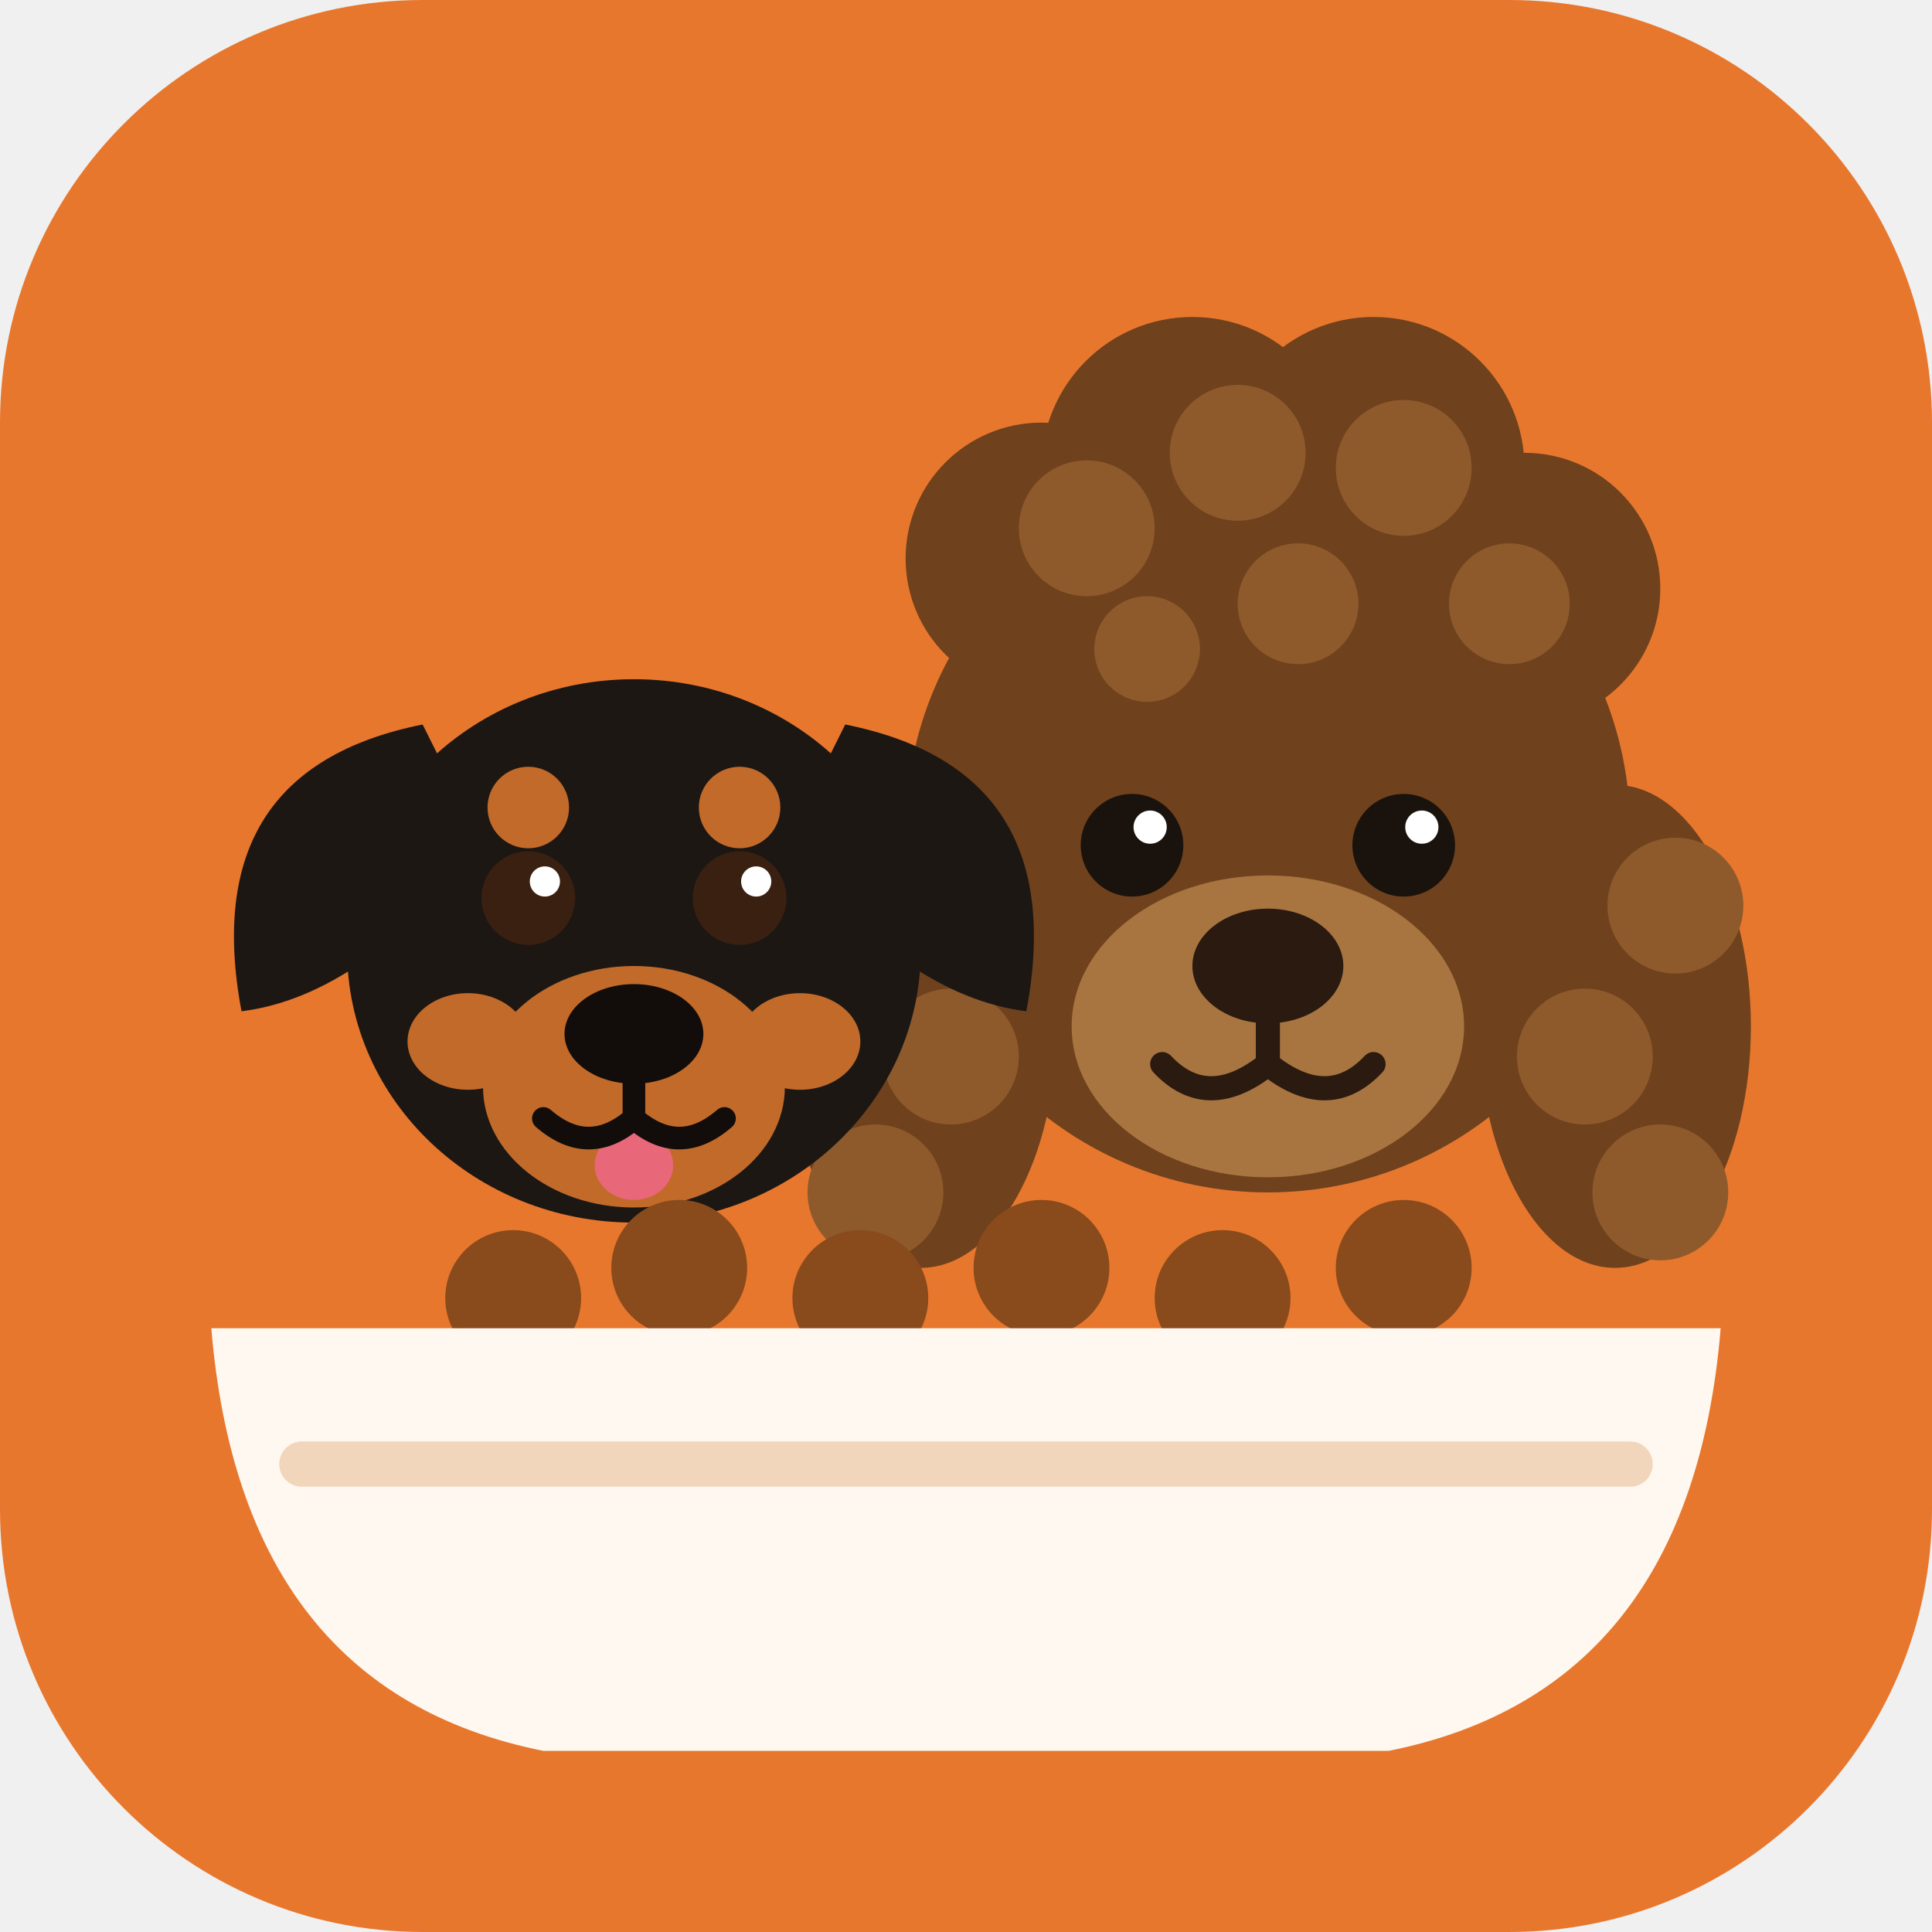
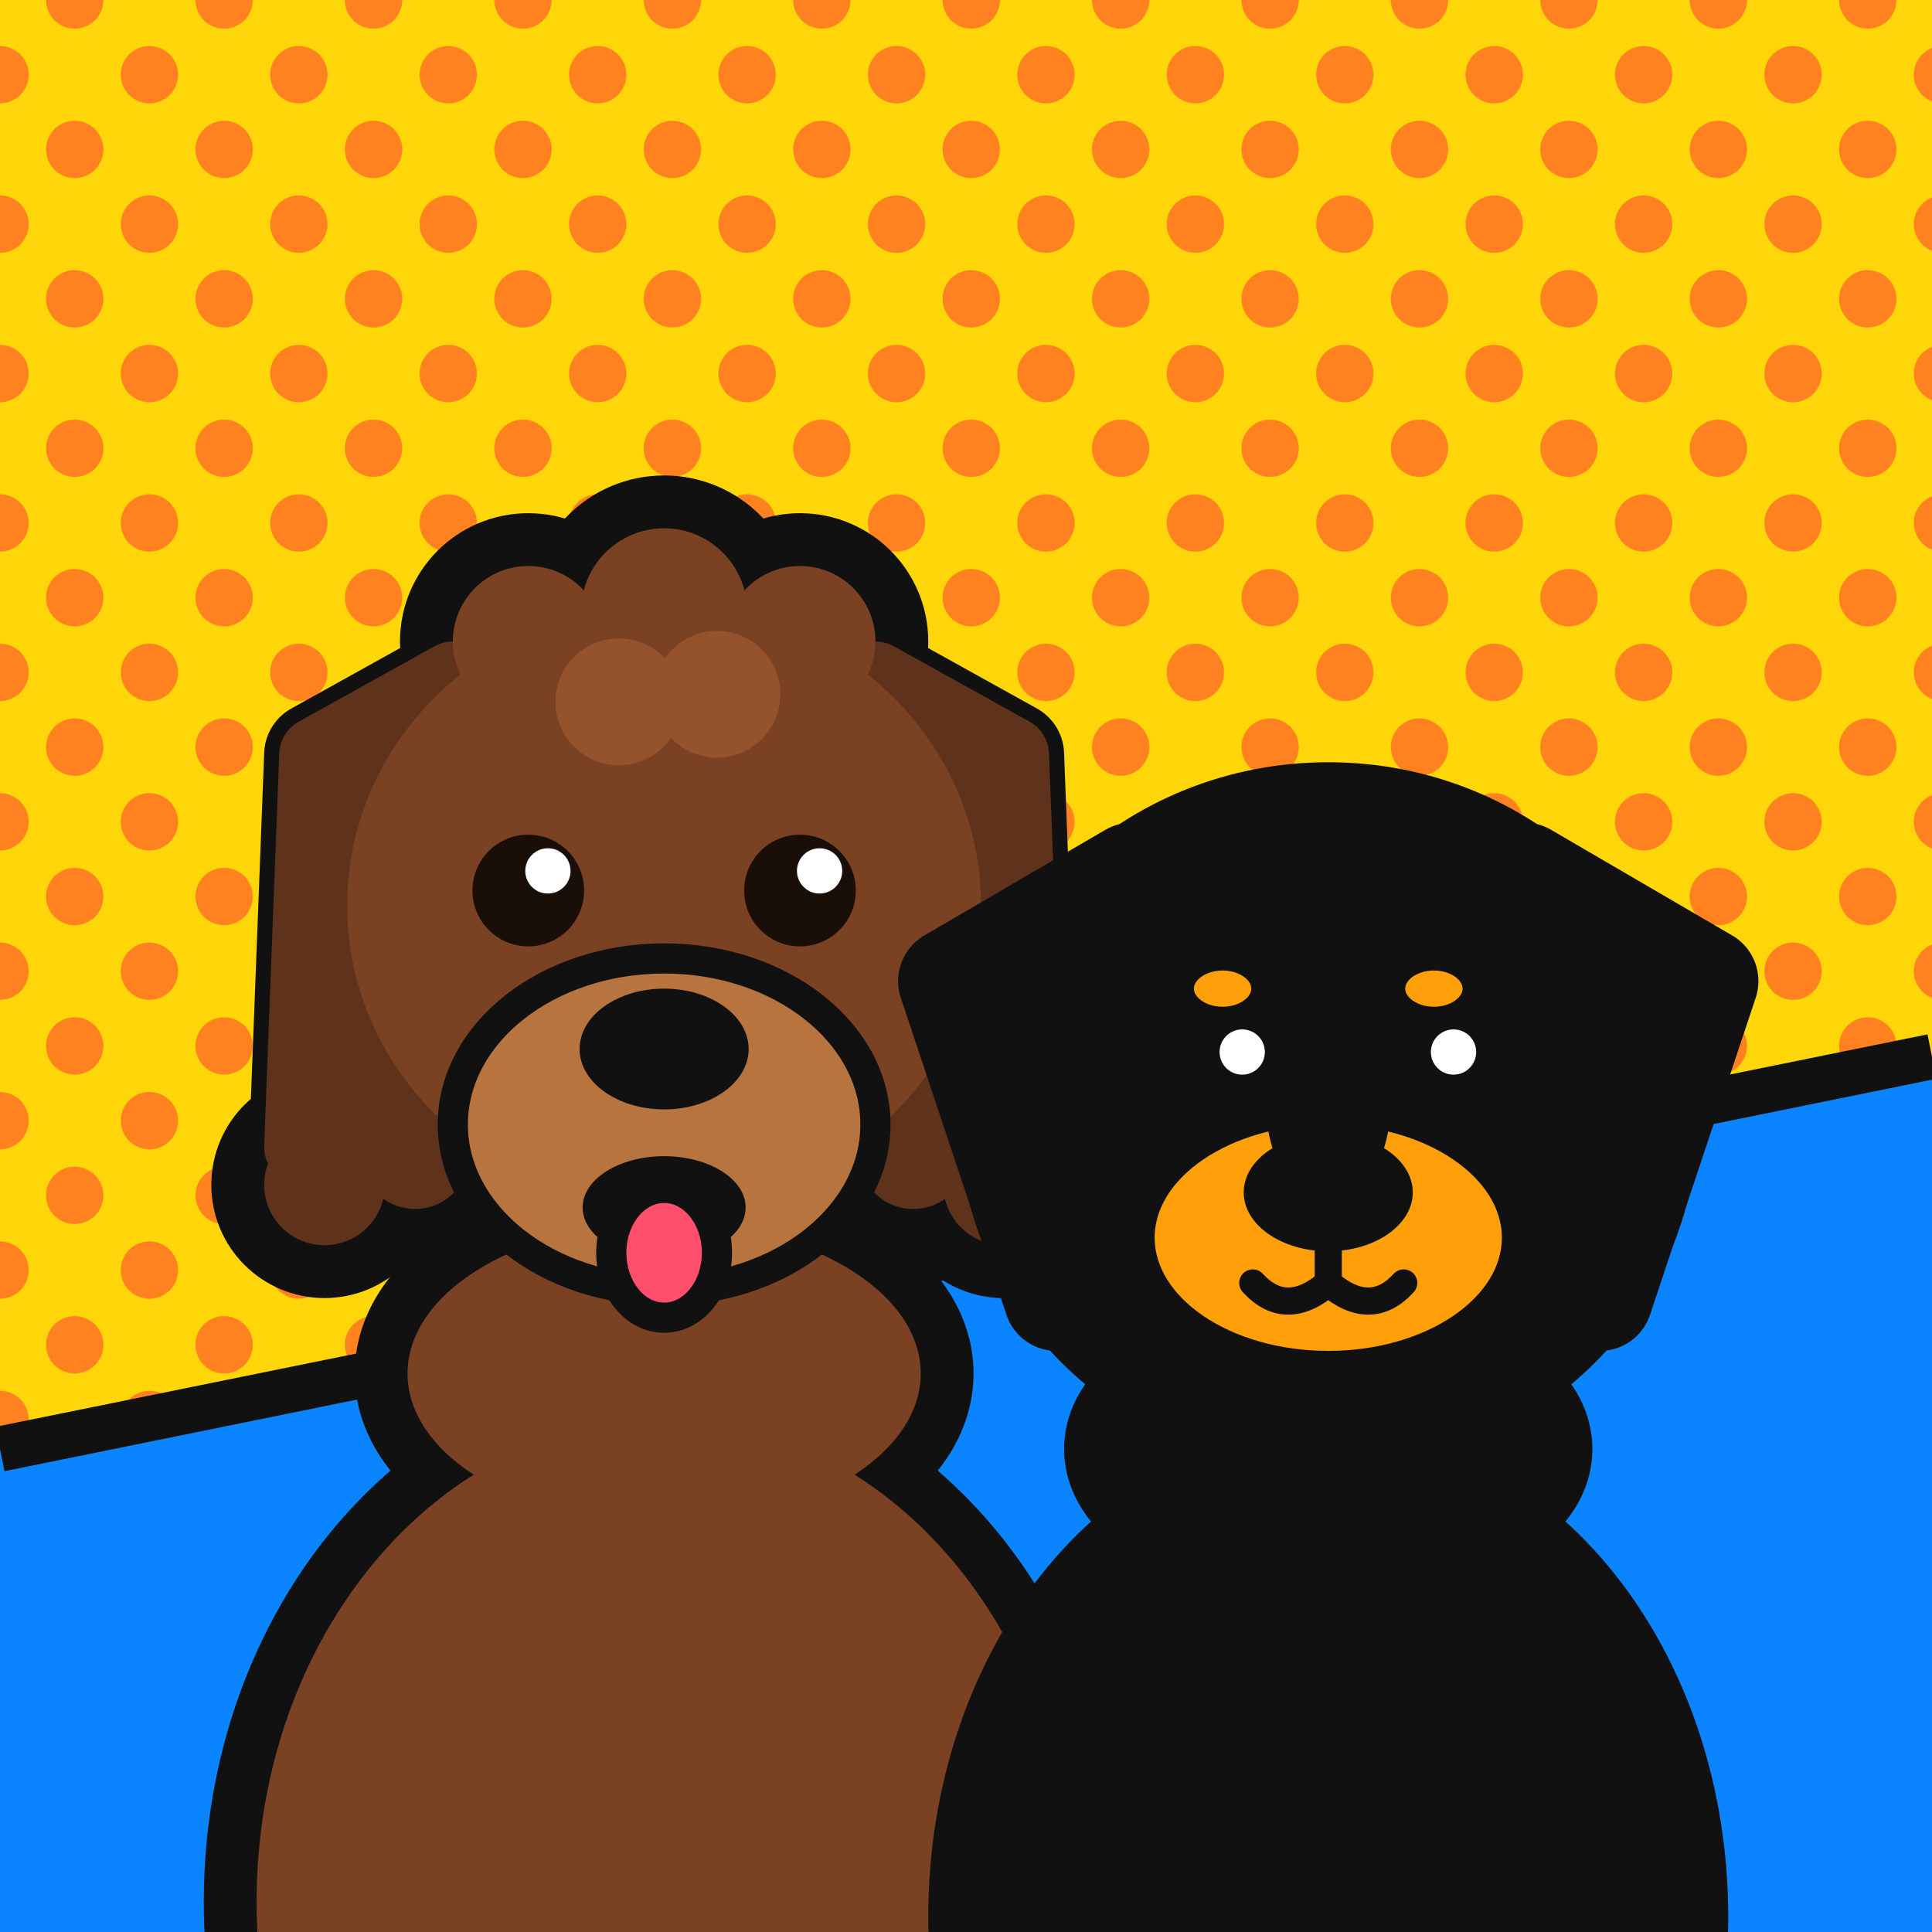
<svg xmlns="http://www.w3.org/2000/svg" viewBox="0 0 128 128">
-   <rect width="128" height="128" rx="28" fill="#e8772e" />
-   <g fill="#6f411d">
-     <ellipse cx="61" cy="68" rx="9" ry="16" />
-     <ellipse cx="107" cy="68" rx="9" ry="16" />
-     <circle cx="84" cy="55" r="24" />
-     <circle cx="69" cy="37" r="9" />
-     <circle cx="79" cy="31" r="10" />
-     <circle cx="91" cy="31" r="10" />
-     <circle cx="101" cy="39" r="9" />
+   <defs>
+     <pattern id="dots" width="7" height="7" patternUnits="userSpaceOnUse" patternTransform="rotate(45)">
+       <circle cx="3.5" cy="3.5" r="1.9" fill="#ff3b30" />
+     </pattern>
+   </defs>
+   <rect width="128" height="128" fill="#ffd60a" />
+   <rect width="128" height="128" fill="url(#dots)" opacity="0.55" />
+   <path d="M0 96L128 70V128H0z" fill="#0a84ff" />
+   <path d="M0 96L128 70" stroke="#111" stroke-width="3" />
+   <g stroke="#111" stroke-width="7" stroke-linejoin="round">
+     <polygon points="30,45 21,50 20,76 30,73" fill="#111" stroke-linejoin="round" />
+     <polygon points="58,45 67,50 68,76 58,73" fill="#111" stroke-linejoin="round" />
+     <circle cx="21.5" cy="78.5" r="4" fill="#111" />
+     <circle cx="27.5" cy="76.5" r="3.6" fill="#111" />
+     <circle cx="66.5" cy="78.5" r="4" fill="#111" />
+     <circle cx="60.5" cy="76.5" r="3.6" fill="#111" />
+     <ellipse cx="44" cy="126" rx="27" ry="32" fill="#111" />
+     <ellipse cx="44" cy="91" rx="17" ry="10" fill="#111" />
+     <ellipse cx="44" cy="60" rx="21" ry="20" fill="#111" />
+     <circle cx="35" cy="42.5" r="5" fill="#111" />
+     <circle cx="44" cy="40.5" r="5.5" fill="#111" />
+     <circle cx="53" cy="42.5" r="5" fill="#111" />
  </g>
-   <g fill="#8e5a2c">
-     <circle cx="57" cy="60" r="4.5" />
-     <circle cx="63" cy="70" r="4.5" />
-     <circle cx="58" cy="79" r="4.5" />
-     <circle cx="111" cy="60" r="4.5" />
-     <circle cx="105" cy="70" r="4.5" />
-     <circle cx="110" cy="79" r="4.5" />
-     <circle cx="72" cy="35" r="4.5" />
-     <circle cx="82" cy="30" r="4.5" />
-     <circle cx="93" cy="31" r="4.5" />
-     <circle cx="100" cy="40" r="4" />
-     <circle cx="86" cy="40" r="4" />
-     <circle cx="76" cy="43" r="3.5" />
+   <polygon points="30,45 21,50 20,76 30,73" fill="#5e321b" stroke="#5e321b" stroke-width="5" stroke-linejoin="round" />
+   <polygon points="58,45 67,50 68,76 58,73" fill="#5e321b" stroke="#5e321b" stroke-width="5" stroke-linejoin="round" />
+   <circle cx="21.5" cy="78.5" r="4" fill="#5e321b" />
+   <circle cx="27.5" cy="76.5" r="3.6" fill="#5e321b" />
+   <circle cx="66.5" cy="78.5" r="4" fill="#5e321b" />
+   <circle cx="60.5" cy="76.5" r="3.6" fill="#5e321b" />
+   <ellipse cx="44" cy="126" rx="27" ry="32" fill="#7a4122" />
+   <ellipse cx="44" cy="91" rx="17" ry="10" fill="#7a4122" />
+   <ellipse cx="44" cy="60" rx="21" ry="20" fill="#7a4122" />
+   <circle cx="35" cy="42.5" r="5" fill="#7a4122" />
+   <circle cx="44" cy="40.5" r="5.5" fill="#7a4122" />
+   <circle cx="53" cy="42.5" r="5" fill="#7a4122" />
+   <circle cx="41" cy="46.5" r="4.2" fill="#94532c" />
+   <circle cx="47.5" cy="46" r="4.2" fill="#94532c" />
+   <ellipse cx="44" cy="74.5" rx="14" ry="11" fill="#b8743f" stroke="#111" stroke-width="2" />
+   <ellipse cx="44" cy="80" rx="5.4" ry="3.4" fill="#111" />
+   <ellipse cx="44" cy="83" rx="3.5" ry="4.3" fill="#ff4f6d" stroke="#111" stroke-width="2" />
+   <ellipse cx="44" cy="69.5" rx="5.6" ry="4" fill="#111" />
+   <circle cx="35" cy="59" r="3.7" fill="#1a0e08" />
+   <circle cx="53" cy="59" r="3.7" fill="#1a0e08" />
+   <g stroke="#111" stroke-width="7" stroke-linejoin="round">
+     <polygon points="75,58 63,65 70,86" fill="#111" stroke-linejoin="round" />
+     <polygon points="101,58 113,65 106,86" fill="#111" stroke-linejoin="round" />
+     <ellipse cx="88" cy="127" rx="23" ry="29" fill="#111" />
+     <ellipse cx="88" cy="96" rx="14" ry="7" fill="#111" />
+     <ellipse cx="88" cy="74" rx="21" ry="20" fill="#111" />
  </g>
-   <ellipse cx="84" cy="68" rx="13" ry="10" fill="#a8743f" />
-   <circle cx="75" cy="56" r="3.4" fill="#1a120c" />
-   <circle cx="93" cy="56" r="3.4" fill="#1a120c" />
-   <circle cx="76.2" cy="54.8" r="1.1" fill="#fff" />
-   <circle cx="94.2" cy="54.8" r="1.1" fill="#fff" />
-   <ellipse cx="84" cy="64" rx="5" ry="3.8" fill="#2a1a10" />
-   <path d="M84 67.5v3m0 0q-4 3.2-7 0m7 0q4 3.2 7 0" fill="none" stroke="#2a1a10" stroke-width="1.6" stroke-linecap="round" />
-   <g fill="#1d1714">
-     <path d="M28 48Q13 51 16 67Q24 66 32 56Z" />
-     <path d="M56 48Q71 51 68 67Q60 66 52 56Z" />
-     <ellipse cx="42" cy="63" rx="19" ry="18" />
-   </g>
-   <g fill="#c26a2a">
-     <circle cx="35" cy="53.5" r="2.7" />
-     <circle cx="49" cy="53.5" r="2.7" />
-     <ellipse cx="31" cy="69" rx="4" ry="3.2" />
-     <ellipse cx="53" cy="69" rx="4" ry="3.2" />
-     <ellipse cx="42" cy="72" rx="10" ry="8" />
-   </g>
-   <circle cx="35" cy="59.5" r="3.1" fill="#3a2010" />
-   <circle cx="49" cy="59.5" r="3.1" fill="#3a2010" />
-   <circle cx="36.1" cy="58.4" r="1" fill="#fff" />
-   <circle cx="50.1" cy="58.4" r="1" fill="#fff" />
-   <ellipse cx="42" cy="68.5" rx="4.6" ry="3.3" fill="#120d0a" />
-   <ellipse cx="42" cy="77.2" rx="2.6" ry="2.3" fill="#e8687a" />
-   <path d="M42 71.5v2.6m0 0q-3 2.6-6 0m6 0q3 2.6 6 0" fill="none" stroke="#120d0a" stroke-width="1.5" stroke-linecap="round" />
-   <g fill="#8a4b1c">
-     <circle cx="34" cy="86" r="4.5" />
-     <circle cx="45" cy="84" r="4.5" />
-     <circle cx="57" cy="86" r="4.5" />
-     <circle cx="69" cy="84" r="4.5" />
-     <circle cx="81" cy="86" r="4.5" />
-     <circle cx="93" cy="84" r="4.5" />
-   </g>
-   <path d="M14 88H114Q112 112 92 116H36Q16 112 14 88Z" fill="#fff8f0" />
-   <path d="M20 97H108" stroke="#f1d6bb" stroke-width="3" stroke-linecap="round" />
+   <polygon points="75,58 63,65 70,86" fill="#111" stroke="#111" stroke-width="5" stroke-linejoin="round" />
+   <polygon points="101,58 113,65 106,86" fill="#111" stroke="#111" stroke-width="5" stroke-linejoin="round" />
+   <ellipse cx="88" cy="127" rx="23" ry="29" fill="#111" />
+   <ellipse cx="88" cy="96" rx="14" ry="7" fill="#111" />
+   <ellipse cx="88" cy="74" rx="21" ry="20" fill="#111" />
+   <ellipse cx="81" cy="65.5" rx="2.9" ry="2.2" fill="#ff9f0a" stroke="#111" stroke-width="2" />
+   <ellipse cx="95" cy="65.5" rx="2.9" ry="2.2" fill="#ff9f0a" stroke="#111" stroke-width="2" />
+   <ellipse cx="88" cy="82" rx="12.5" ry="8.5" fill="#ff9f0a" stroke="#111" stroke-width="2" />
+   <ellipse cx="88" cy="72.5" rx="4.2" ry="7.5" fill="#111" />
+   <ellipse cx="88" cy="79" rx="5.6" ry="3.9" fill="#111" />
+   <circle cx="81" cy="71" r="3.7" fill="#111" />
+   <circle cx="95" cy="71" r="3.7" fill="#111" />
+   <circle cx="36.3" cy="57.7" r="1.5" fill="#fff" />
+   <circle cx="54.3" cy="57.7" r="1.5" fill="#fff" />
+   <circle cx="82.3" cy="69.7" r="1.5" fill="#fff" />
+   <circle cx="96.3" cy="69.7" r="1.5" fill="#fff" />
+   <path d="M88 82.6v2.4m0 0q-2.8 2.4-5 0m5 0q2.8 2.4 5 0" fill="none" stroke="#111" stroke-width="1.8" stroke-linecap="round" />
</svg>
